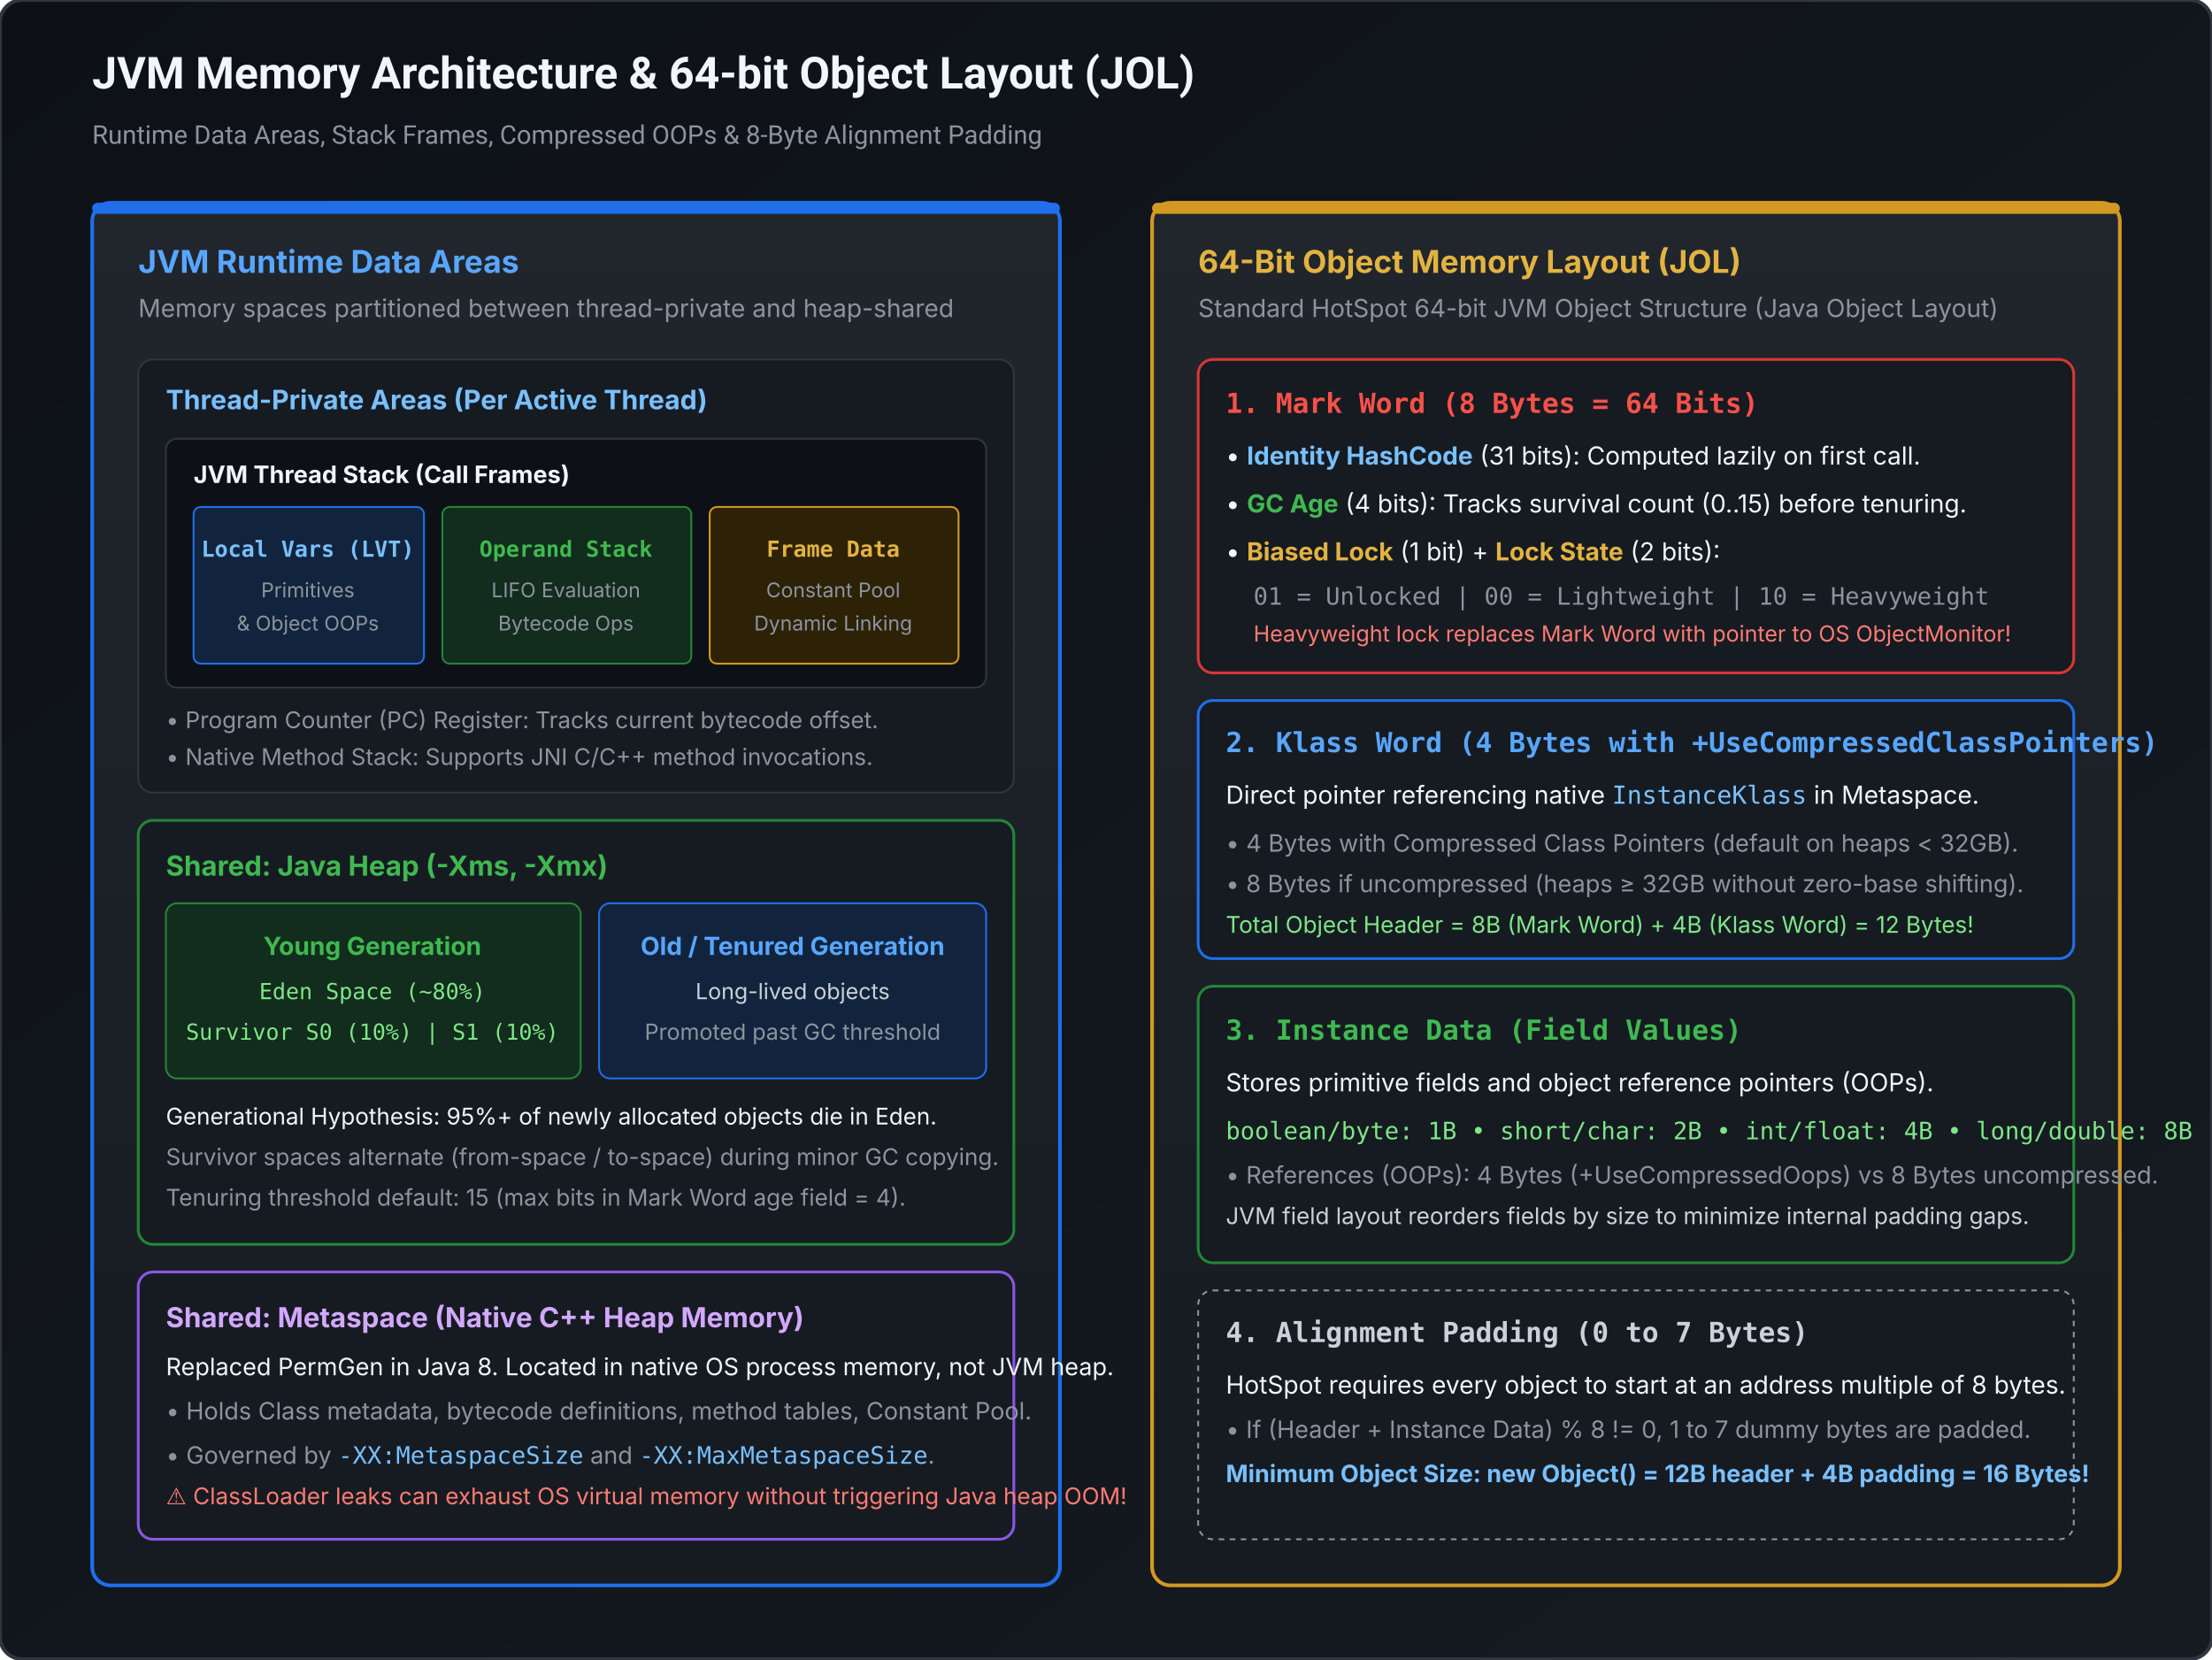
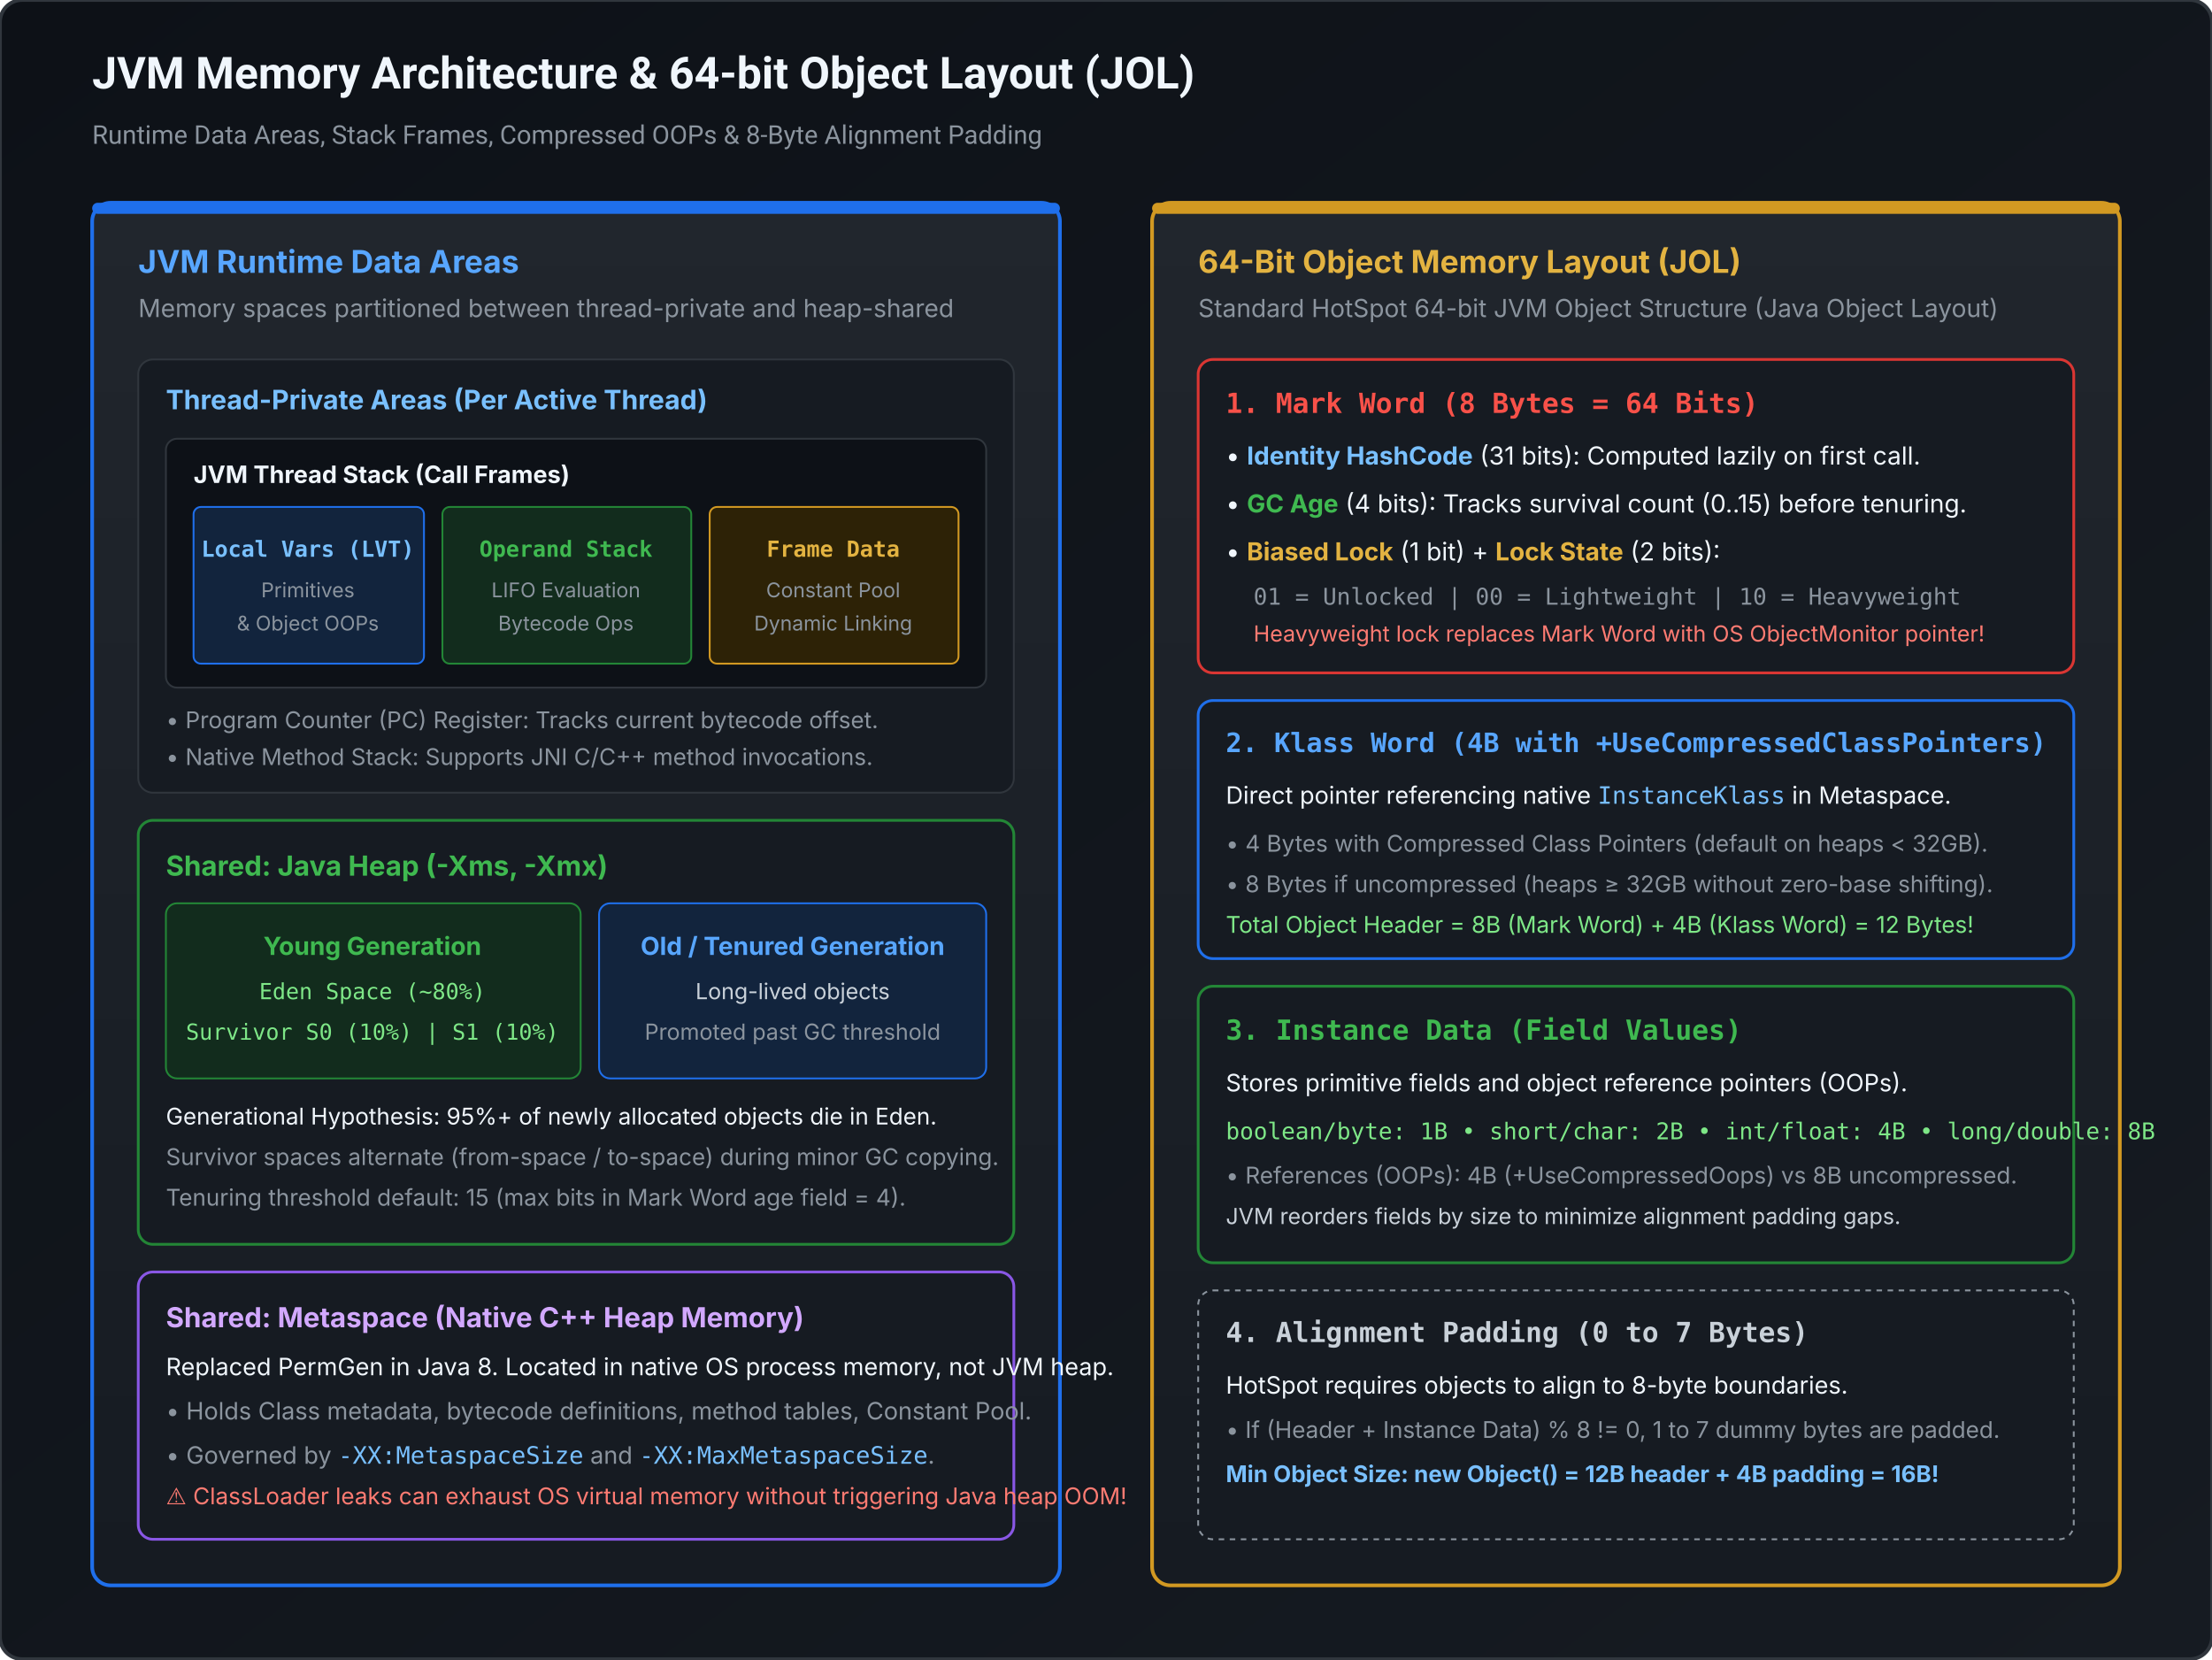
<svg xmlns="http://www.w3.org/2000/svg" viewBox="0 0 1200 900" width="100%" height="100%">
  <defs>
    <linearGradient id="bgGrad" x1="0%" y1="0%" x2="100%" y2="100%">
      <stop offset="0%" stop-color="#0d1117" />
      <stop offset="100%" stop-color="#161b22" />
    </linearGradient>
    <linearGradient id="cardGrad" x1="0%" y1="0%" x2="0%" y2="100%">
      <stop offset="0%" stop-color="#21262d" />
      <stop offset="100%" stop-color="#161b22" />
    </linearGradient>
  </defs>
  <rect width="1200" height="900" fill="url(#bgGrad)" rx="12" stroke="#30363d" stroke-width="2" />
  <text x="50" y="48" font-family="-apple-system, BlinkMacSystemFont, 'Segoe UI', Roboto, sans-serif" font-size="24" font-weight="700" fill="#f0f6fc">JVM Memory Architecture &amp; 64-bit Object Layout (JOL)</text>
  <text x="50" y="78" font-family="-apple-system, BlinkMacSystemFont, 'Segoe UI', Roboto, sans-serif" font-size="14" fill="#8b949e">Runtime Data Areas, Stack Frames, Compressed OOPs &amp; 8-Byte Alignment Padding</text>
  <g transform="translate(50, 110)">
    <rect width="525" height="750" rx="10" fill="url(#cardGrad)" stroke="#1f6feb" stroke-width="2" />
    <rect width="525" height="6" rx="3" fill="#1f6feb" />
    <text x="25" y="38" font-family="-apple-system, BlinkMacSystemFont, 'Segoe UI', sans-serif" font-size="17" font-weight="700" fill="#58a6ff">JVM Runtime Data Areas</text>
    <text x="25" y="62" font-family="-apple-system, BlinkMacSystemFont, 'Segoe UI', sans-serif" font-size="13.5" fill="#8b949e">Memory spaces partitioned between thread-private and heap-shared</text>
    <rect x="25" y="85" width="475" height="235" rx="8" fill="#161b22" stroke="#30363d" />
    <text x="40" y="112" font-family="-apple-system, BlinkMacSystemFont, 'Segoe UI', sans-serif" font-size="14.5" font-weight="700" fill="#79c0ff">Thread-Private Areas (Per Active Thread)</text>
    <rect x="40" y="128" width="445" height="135" rx="6" fill="#0d1117" stroke="#30363d" />
    <text x="55" y="152" font-family="-apple-system, BlinkMacSystemFont, 'Segoe UI', sans-serif" font-size="13" font-weight="700" fill="#f0f6fc">JVM Thread Stack (Call Frames)</text>
    <rect x="55" y="165" width="125" height="85" rx="4" fill="#12243d" stroke="#1f6feb" />
    <text x="117" y="192" text-anchor="middle" font-family="monospace" font-size="12" font-weight="700" fill="#79c0ff">Local Vars (LVT)</text>
    <text x="117" y="214" text-anchor="middle" font-family="-apple-system, BlinkMacSystemFont, 'Segoe UI', sans-serif" font-size="11" fill="#8b949e">Primitives</text>
    <text x="117" y="232" text-anchor="middle" font-family="-apple-system, BlinkMacSystemFont, 'Segoe UI', sans-serif" font-size="11" fill="#8b949e">&amp; Object OOPs</text>
    <rect x="190" y="165" width="135" height="85" rx="4" fill="#122c1d" stroke="#238636" />
    <text x="257" y="192" text-anchor="middle" font-family="monospace" font-size="12" font-weight="700" fill="#3fb950">Operand Stack</text>
    <text x="257" y="214" text-anchor="middle" font-family="-apple-system, BlinkMacSystemFont, 'Segoe UI', sans-serif" font-size="11" fill="#8b949e">LIFO Evaluation</text>
    <text x="257" y="232" text-anchor="middle" font-family="-apple-system, BlinkMacSystemFont, 'Segoe UI', sans-serif" font-size="11" fill="#8b949e">Bytecode Ops</text>
    <rect x="335" y="165" width="135" height="85" rx="4" fill="#2d2206" stroke="#d29922" />
    <text x="402" y="192" text-anchor="middle" font-family="monospace" font-size="12" font-weight="700" fill="#e3b341">Frame Data</text>
    <text x="402" y="214" text-anchor="middle" font-family="-apple-system, BlinkMacSystemFont, 'Segoe UI', sans-serif" font-size="11" fill="#8b949e">Constant Pool</text>
    <text x="402" y="232" text-anchor="middle" font-family="-apple-system, BlinkMacSystemFont, 'Segoe UI', sans-serif" font-size="11" fill="#8b949e">Dynamic Linking</text>
    <text x="40" y="285" font-family="-apple-system, BlinkMacSystemFont, 'Segoe UI', sans-serif" font-size="12.5" fill="#8b949e">
      • Program Counter (PC) Register: Tracks current bytecode offset.
    </text>
    <text x="40" y="305" font-family="-apple-system, BlinkMacSystemFont, 'Segoe UI', sans-serif" font-size="12.5" fill="#8b949e">
      • Native Method Stack: Supports JNI C/C++ method invocations.
    </text>
    <rect x="25" y="335" width="475" height="230" rx="8" fill="#161b22" stroke="#238636" stroke-width="1.5" />
    <text x="40" y="365" font-family="-apple-system, BlinkMacSystemFont, 'Segoe UI', sans-serif" font-size="15" font-weight="700" fill="#3fb950">Shared: Java Heap (-Xms, -Xmx)</text>
    <rect x="40" y="380" width="225" height="95" rx="6" fill="#122c1d" stroke="#238636" />
    <text x="152" y="408" text-anchor="middle" font-family="-apple-system, BlinkMacSystemFont, 'Segoe UI', sans-serif" font-size="13.5" font-weight="700" fill="#3fb950">Young Generation</text>
    <text x="152" y="432" text-anchor="middle" font-family="monospace" font-size="12" fill="#7ee787">Eden Space (~80%)</text>
    <text x="152" y="454" text-anchor="middle" font-family="monospace" font-size="12" fill="#7ee787">Survivor S0 (10%) | S1 (10%)</text>
    <rect x="275" y="380" width="210" height="95" rx="6" fill="#12243d" stroke="#1f6feb" />
    <text x="380" y="408" text-anchor="middle" font-family="-apple-system, BlinkMacSystemFont, 'Segoe UI', sans-serif" font-size="13.5" font-weight="700" fill="#58a6ff">Old / Tenured Generation</text>
    <text x="380" y="432" text-anchor="middle" font-family="-apple-system, BlinkMacSystemFont, 'Segoe UI', sans-serif" font-size="12" fill="#c9d1d9">Long-lived objects</text>
    <text x="380" y="454" text-anchor="middle" font-family="-apple-system, BlinkMacSystemFont, 'Segoe UI', sans-serif" font-size="12" fill="#8b949e">Promoted past GC threshold</text>
    <text x="40" y="500" font-family="-apple-system, BlinkMacSystemFont, 'Segoe UI', sans-serif" font-size="12.5" fill="#f0f6fc">
      Generational Hypothesis: 95%+ of newly allocated objects die in Eden.
    </text>
    <text x="40" y="522" font-family="-apple-system, BlinkMacSystemFont, 'Segoe UI', sans-serif" font-size="12.5" fill="#8b949e">
      Survivor spaces alternate (from-space / to-space) during minor GC copying.
    </text>
    <text x="40" y="544" font-family="-apple-system, BlinkMacSystemFont, 'Segoe UI', sans-serif" font-size="12.5" fill="#8b949e">
      Tenuring threshold default: 15 (max bits in Mark Word age field = 4).
    </text>
    <rect x="25" y="580" width="475" height="145" rx="8" fill="#161b22" stroke="#8957e5" stroke-width="1.5" />
    <text x="40" y="610" font-family="-apple-system, BlinkMacSystemFont, 'Segoe UI', sans-serif" font-size="15" font-weight="700" fill="#d2a8ff">Shared: Metaspace (Native C++ Heap Memory)</text>
    <text x="40" y="636" font-family="-apple-system, BlinkMacSystemFont, 'Segoe UI', sans-serif" font-size="13" fill="#f0f6fc">
      Replaced PermGen in Java 8. Located in native OS process memory, not JVM heap.
    </text>
    <text x="40" y="660" font-family="-apple-system, BlinkMacSystemFont, 'Segoe UI', sans-serif" font-size="13" fill="#8b949e">
      • Holds Class metadata, bytecode definitions, method tables, Constant Pool.
    </text>
    <text x="40" y="684" font-family="-apple-system, BlinkMacSystemFont, 'Segoe UI', sans-serif" font-size="13" fill="#8b949e">
      • Governed by <tspan font-family="monospace" fill="#79c0ff">-XX:MetaspaceSize</tspan> and <tspan font-family="monospace" fill="#79c0ff">-XX:MaxMetaspaceSize</tspan>.
    </text>
    <text x="40" y="706" font-family="-apple-system, BlinkMacSystemFont, 'Segoe UI', sans-serif" font-size="12.5" fill="#ff7b72">
      ⚠️ ClassLoader leaks can exhaust OS virtual memory without triggering Java heap OOM!
    </text>
  </g>
  <g transform="translate(625, 110)">
    <rect width="525" height="750" rx="10" fill="url(#cardGrad)" stroke="#d29922" stroke-width="2" />
    <rect width="525" height="6" rx="3" fill="#d29922" />
    <text x="25" y="38" font-family="-apple-system, BlinkMacSystemFont, 'Segoe UI', sans-serif" font-size="17" font-weight="700" fill="#e3b341">64-Bit Object Memory Layout (JOL)</text>
    <text x="25" y="62" font-family="-apple-system, BlinkMacSystemFont, 'Segoe UI', sans-serif" font-size="13.5" fill="#8b949e">Standard HotSpot 64-bit JVM Object Structure (Java Object Layout)</text>
    <rect x="25" y="85" width="475" height="170" rx="8" fill="#161b22" stroke="#da3633" stroke-width="1.5" />
    <text x="40" y="114" font-family="monospace" font-size="15" font-weight="700" fill="#f85149">1. Mark Word (8 Bytes = 64 Bits)</text>
    <text x="40" y="142" font-family="-apple-system, BlinkMacSystemFont, 'Segoe UI', sans-serif" font-size="13.5" fill="#f0f6fc">
      • <tspan font-weight="700" fill="#79c0ff">Identity HashCode</tspan> (31 bits): Computed lazily on first call.
    </text>
    <text x="40" y="168" font-family="-apple-system, BlinkMacSystemFont, 'Segoe UI', sans-serif" font-size="13.5" fill="#f0f6fc">
      • <tspan font-weight="700" fill="#3fb950">GC Age</tspan> (4 bits): Tracks survival count (0..15) before tenuring.
    </text>
    <text x="40" y="194" font-family="-apple-system, BlinkMacSystemFont, 'Segoe UI', sans-serif" font-size="13.5" fill="#f0f6fc">
      • <tspan font-weight="700" fill="#e3b341">Biased Lock</tspan> (1 bit) + <tspan font-weight="700" fill="#e3b341">Lock State</tspan> (2 bits):
    </text>
-     <text x="55" y="218" font-family="monospace" font-size="13" fill="#8b949e">01 = Unlocked | 00 = Lightweight | 10 = Heavyweight</text>
-     <text x="55" y="238" font-family="-apple-system, BlinkMacSystemFont, 'Segoe UI', sans-serif" font-size="12" fill="#ff7b72">Heavyweight lock replaces Mark Word with pointer to OS ObjectMonitor!</text>
+     <text x="55" y="218" font-family="monospace" font-size="12.5" fill="#8b949e">01 = Unlocked | 00 = Lightweight | 10 = Heavyweight</text>
+     <text x="55" y="238" font-family="-apple-system, BlinkMacSystemFont, 'Segoe UI', sans-serif" font-size="12" fill="#ff7b72">Heavyweight lock replaces Mark Word with OS ObjectMonitor pointer!</text>
    <rect x="25" y="270" width="475" height="140" rx="8" fill="#161b22" stroke="#1f6feb" stroke-width="1.5" />
-     <text x="40" y="298" font-family="monospace" font-size="15" font-weight="700" fill="#58a6ff">2. Klass Word (4 Bytes with +UseCompressedClassPointers)</text>
-     <text x="40" y="326" font-family="-apple-system, BlinkMacSystemFont, 'Segoe UI', sans-serif" font-size="13.5" fill="#f0f6fc">
+     <text x="40" y="298" font-family="monospace" font-size="14.5" font-weight="700" fill="#58a6ff">2. Klass Word (4B with +UseCompressedClassPointers)</text>
+     <text x="40" y="326" font-family="-apple-system, BlinkMacSystemFont, 'Segoe UI', sans-serif" font-size="13" fill="#f0f6fc">
      Direct pointer referencing native <tspan font-family="monospace" fill="#79c0ff">InstanceKlass</tspan> in Metaspace.
    </text>
-     <text x="40" y="352" font-family="-apple-system, BlinkMacSystemFont, 'Segoe UI', sans-serif" font-size="13" fill="#8b949e">
+     <text x="40" y="352" font-family="-apple-system, BlinkMacSystemFont, 'Segoe UI', sans-serif" font-size="12.5" fill="#8b949e">
      • 4 Bytes with Compressed Class Pointers (default on heaps &lt; 32GB).
    </text>
-     <text x="40" y="374" font-family="-apple-system, BlinkMacSystemFont, 'Segoe UI', sans-serif" font-size="13" fill="#8b949e">
+     <text x="40" y="374" font-family="-apple-system, BlinkMacSystemFont, 'Segoe UI', sans-serif" font-size="12.5" fill="#8b949e">
      • 8 Bytes if uncompressed (heaps ≥ 32GB without zero-base shifting).
    </text>
    <text x="40" y="396" font-family="-apple-system, BlinkMacSystemFont, 'Segoe UI', sans-serif" font-size="12.5" fill="#7ee787">
      Total Object Header = 8B (Mark Word) + 4B (Klass Word) = 12 Bytes!
    </text>
    <rect x="25" y="425" width="475" height="150" rx="8" fill="#161b22" stroke="#238636" stroke-width="1.5" />
    <text x="40" y="454" font-family="monospace" font-size="15" font-weight="700" fill="#3fb950">3. Instance Data (Field Values)</text>
-     <text x="40" y="482" font-family="-apple-system, BlinkMacSystemFont, 'Segoe UI', sans-serif" font-size="13.5" fill="#f0f6fc">
+     <text x="40" y="482" font-family="-apple-system, BlinkMacSystemFont, 'Segoe UI', sans-serif" font-size="13" fill="#f0f6fc">
      Stores primitive fields and object reference pointers (OOPs).
    </text>
-     <text x="40" y="508" font-family="monospace" font-size="13" fill="#7ee787">
+     <text x="40" y="508" font-family="monospace" font-size="12.5" fill="#7ee787">
      boolean/byte: 1B • short/char: 2B • int/float: 4B • long/double: 8B
    </text>
-     <text x="40" y="532" font-family="-apple-system, BlinkMacSystemFont, 'Segoe UI', sans-serif" font-size="13" fill="#8b949e">
-       • References (OOPs): 4 Bytes (+UseCompressedOops) vs 8 Bytes uncompressed.
+     <text x="40" y="532" font-family="-apple-system, BlinkMacSystemFont, 'Segoe UI', sans-serif" font-size="12.5" fill="#8b949e">
+       • References (OOPs): 4B (+UseCompressedOops) vs 8B uncompressed.
    </text>
-     <text x="40" y="554" font-family="-apple-system, BlinkMacSystemFont, 'Segoe UI', sans-serif" font-size="12.5" fill="#c9d1d9">
-       JVM field layout reorders fields by size to minimize internal padding gaps.
+     <text x="40" y="554" font-family="-apple-system, BlinkMacSystemFont, 'Segoe UI', sans-serif" font-size="12" fill="#c9d1d9">
+       JVM reorders fields by size to minimize alignment padding gaps.
    </text>
    <rect x="25" y="590" width="475" height="135" rx="8" fill="#161b22" stroke="#8b949e" stroke-dasharray="3,3" />
    <text x="40" y="618" font-family="monospace" font-size="15" font-weight="700" fill="#c9d1d9">4. Alignment Padding (0 to 7 Bytes)</text>
-     <text x="40" y="646" font-family="-apple-system, BlinkMacSystemFont, 'Segoe UI', sans-serif" font-size="13.5" fill="#f0f6fc">
-       HotSpot requires every object to start at an address multiple of 8 bytes.
+     <text x="40" y="646" font-family="-apple-system, BlinkMacSystemFont, 'Segoe UI', sans-serif" font-size="13" fill="#f0f6fc">
+       HotSpot requires objects to align to 8-byte boundaries.
    </text>
-     <text x="40" y="670" font-family="-apple-system, BlinkMacSystemFont, 'Segoe UI', sans-serif" font-size="13" fill="#8b949e">
+     <text x="40" y="670" font-family="-apple-system, BlinkMacSystemFont, 'Segoe UI', sans-serif" font-size="12.5" fill="#8b949e">
      • If (Header + Instance Data) % 8 != 0, 1 to 7 dummy bytes are padded.
    </text>
-     <text x="40" y="694" font-family="-apple-system, BlinkMacSystemFont, 'Segoe UI', sans-serif" font-size="13" font-weight="700" fill="#79c0ff">
-       Minimum Object Size: new Object() = 12B header + 4B padding = 16 Bytes!
+     <text x="40" y="694" font-family="-apple-system, BlinkMacSystemFont, 'Segoe UI', sans-serif" font-size="12.5" font-weight="700" fill="#79c0ff">
+       Min Object Size: new Object() = 12B header + 4B padding = 16B!
    </text>
  </g>
</svg>
